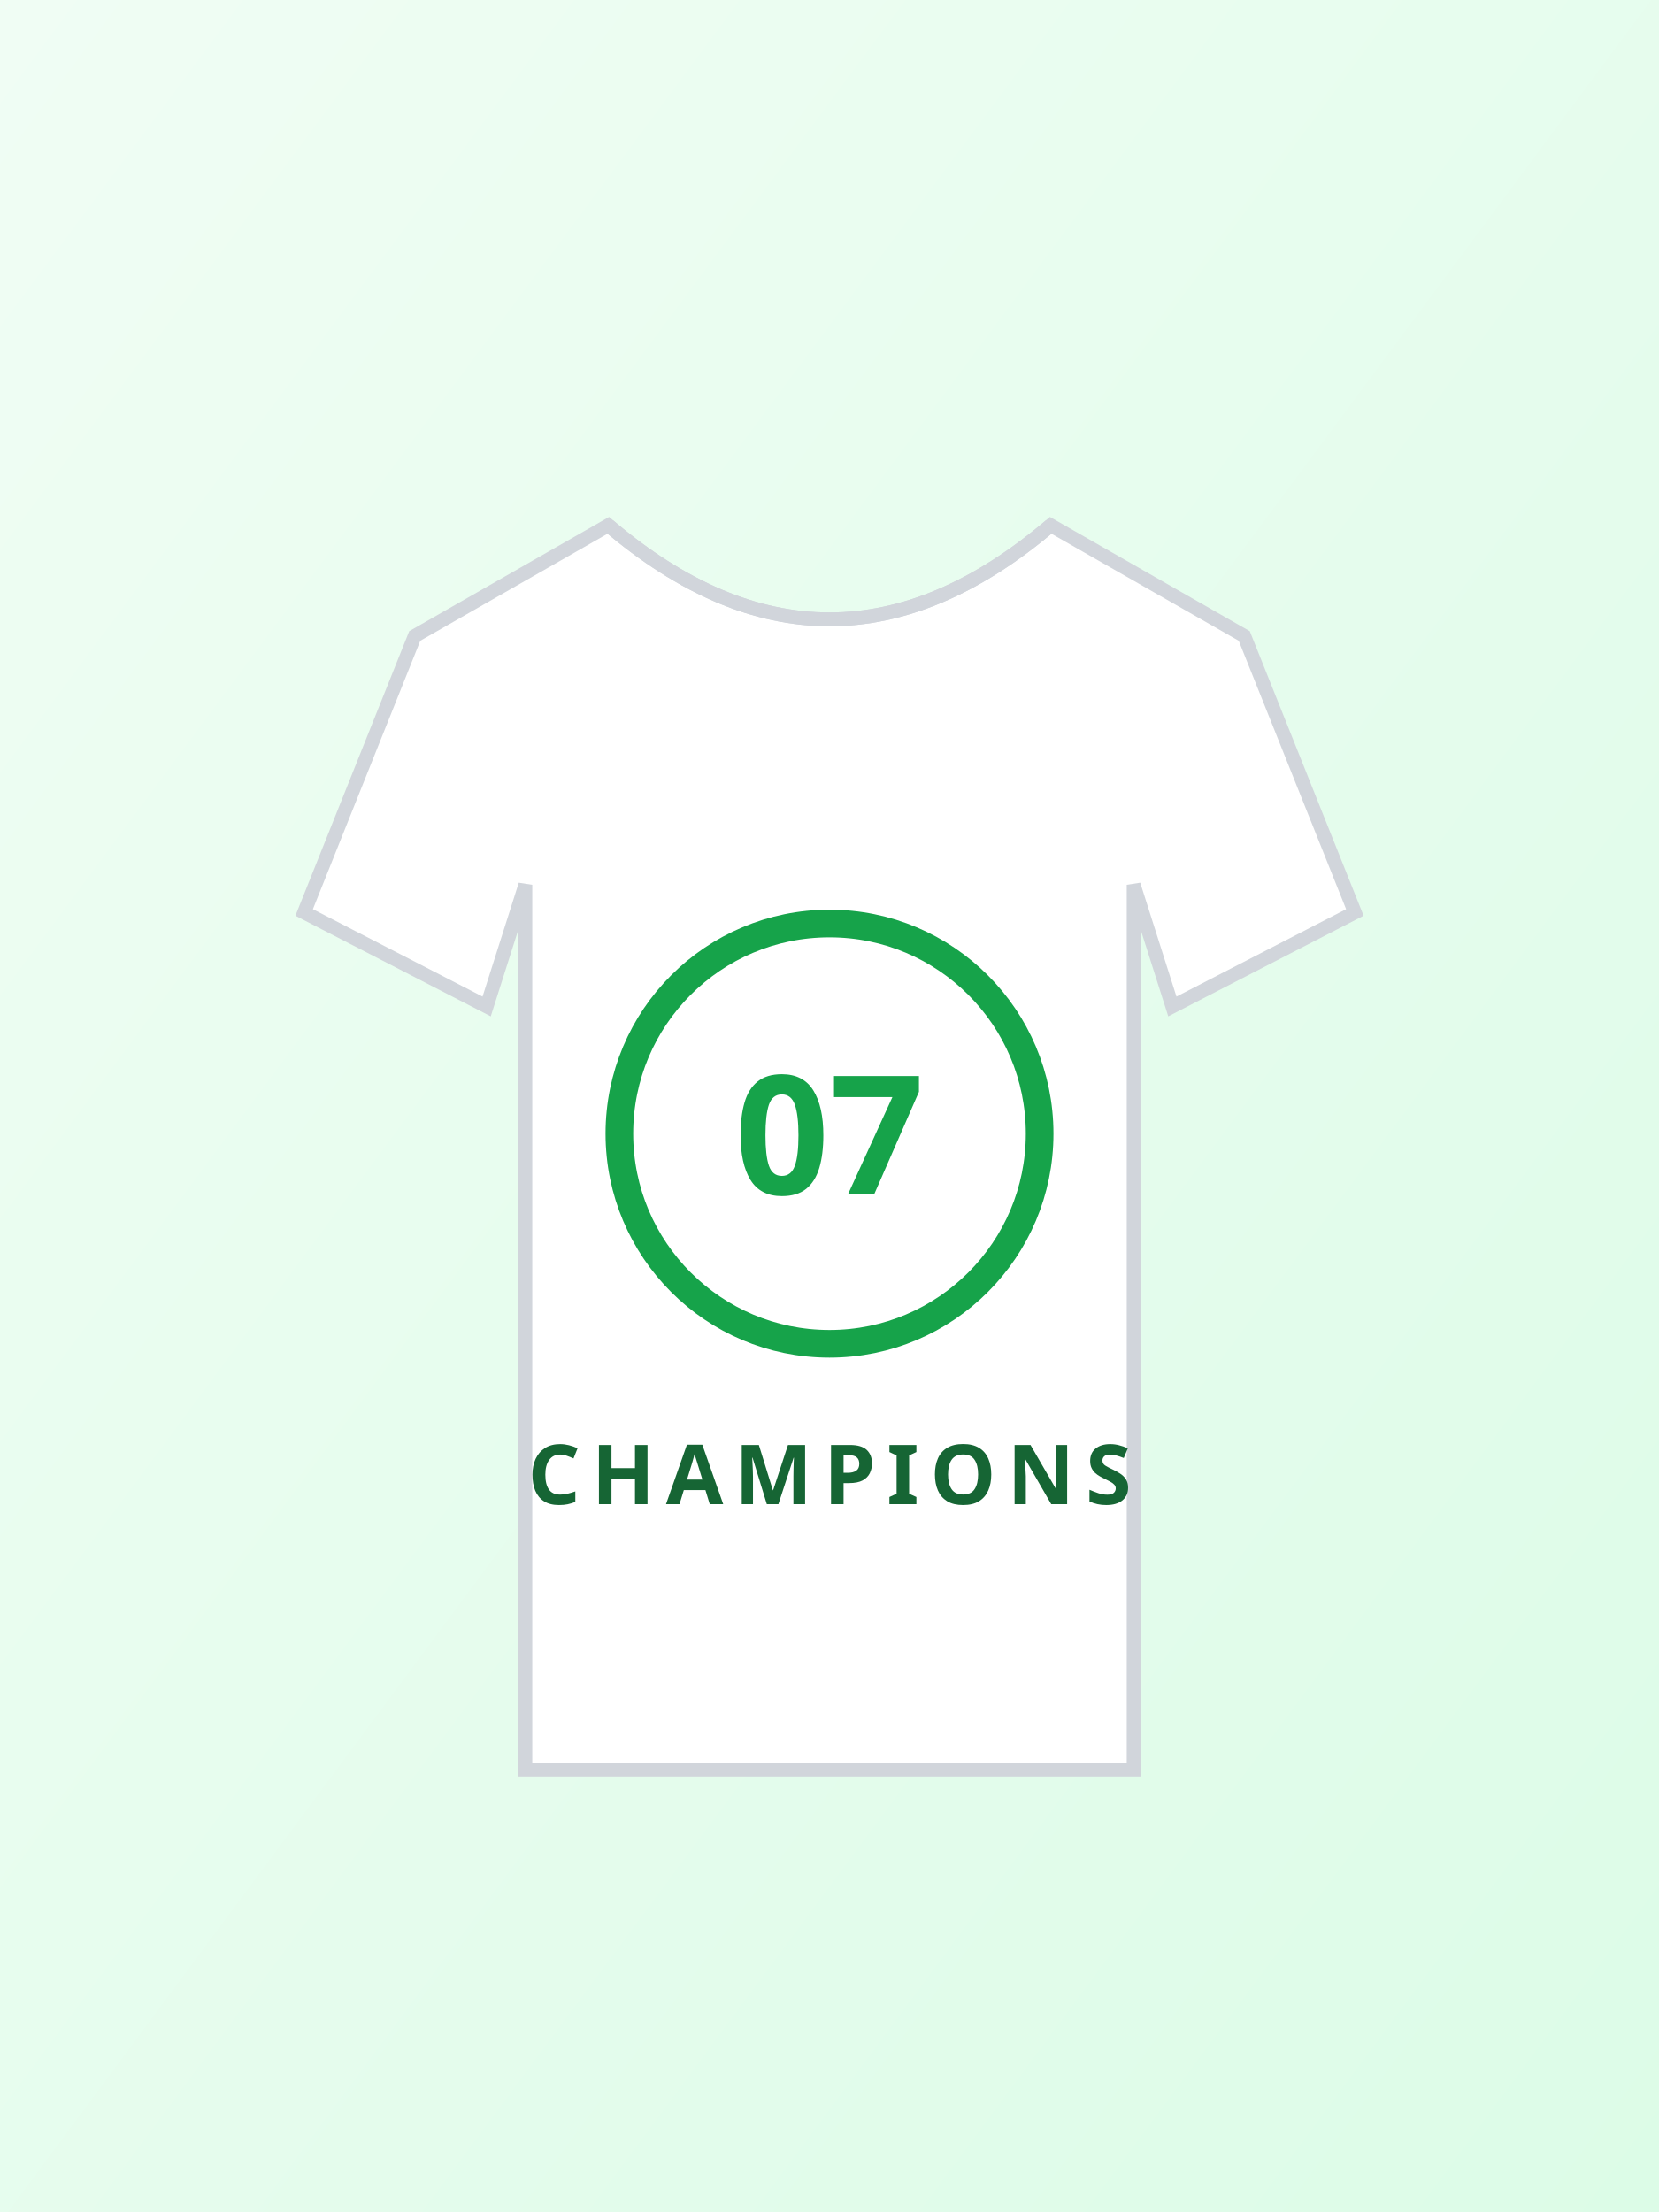
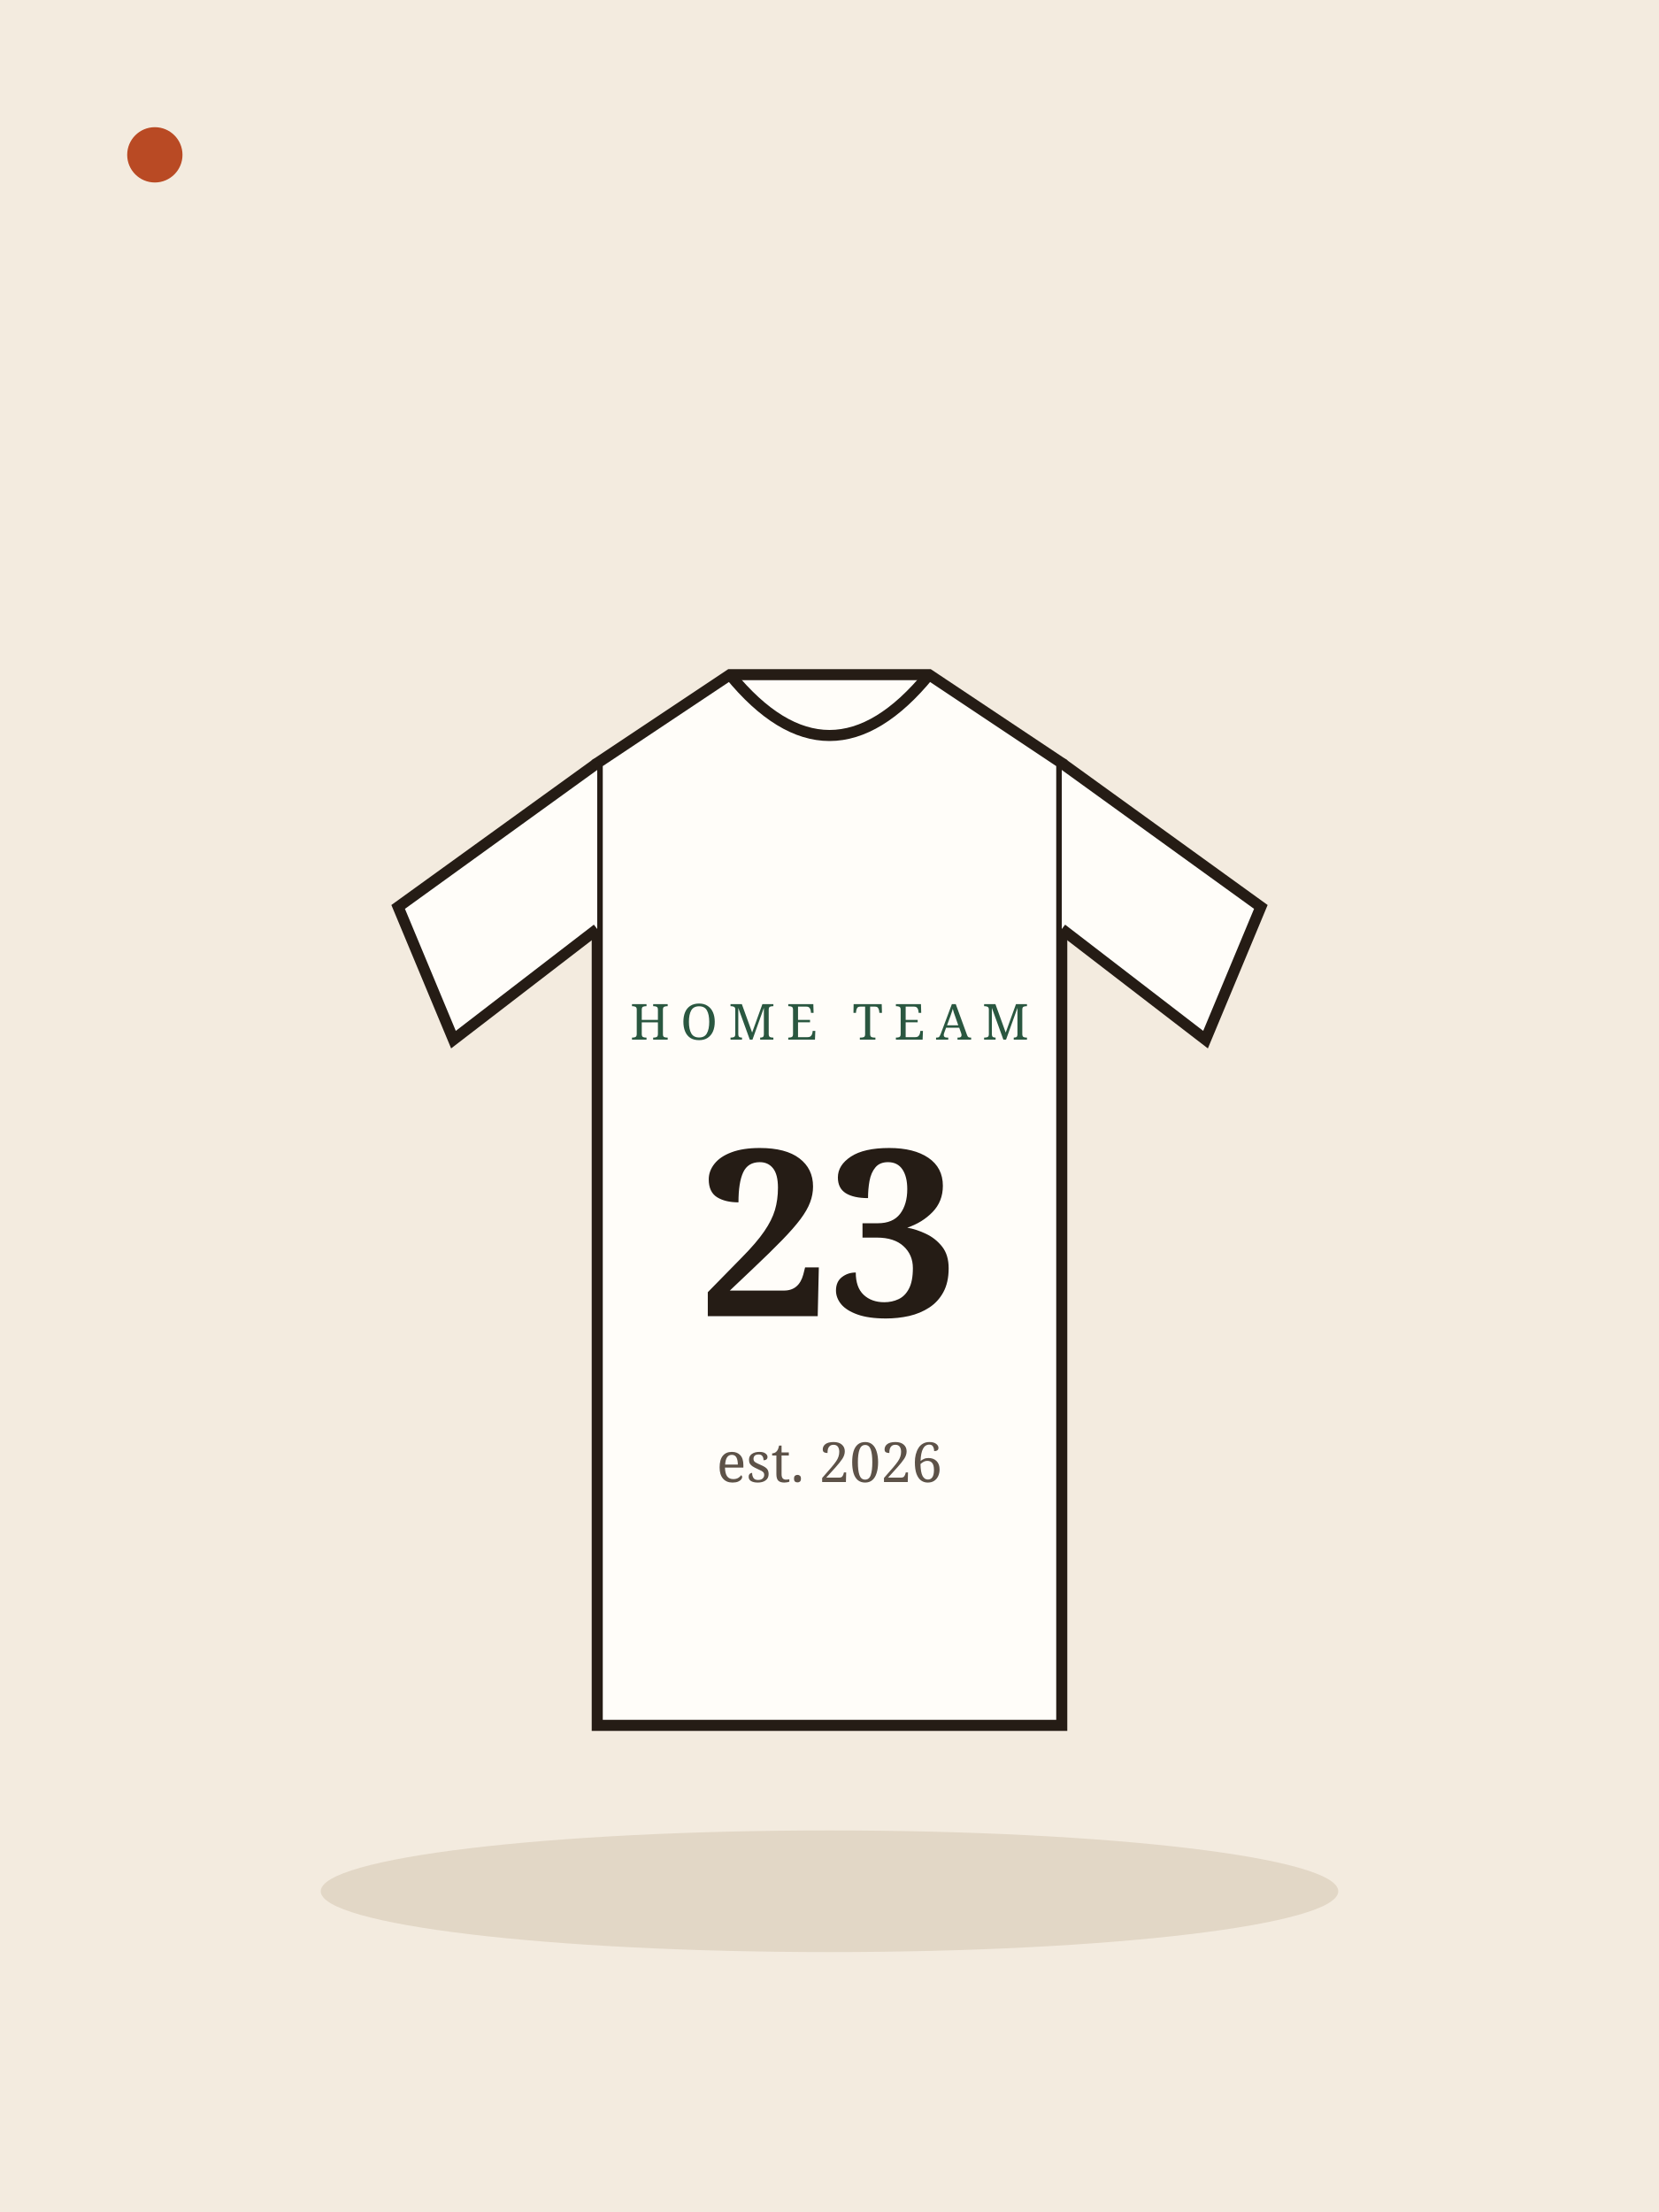
<svg xmlns="http://www.w3.org/2000/svg" viewBox="0 0 300 400" fill="none">
-   <defs>
-     <linearGradient id="bg" x1="0" y1="0" x2="1" y2="1">
-       <stop offset="0" stop-color="#F0FDF4" />
-       <stop offset="1" stop-color="#DCFCE7" />
-     </linearGradient>
-   </defs>
-   <rect width="300" height="400" fill="url(#bg)" />
-   <path d="M110 95 L75 115 L55 165 L88 182 L95 160 L95 320 L205 320 L205 160 L212 182 L245 165 L225 115 L190 95 Q170 112 150 112 Q130 112 110 95 Z" fill="#fff" stroke="#D1D5DB" stroke-width="2.5" />
-   <path d="M110 95 Q130 112 150 112 Q170 112 190 95" stroke="#D1D5DB" stroke-width="2.5" fill="none" />
-   <circle cx="150" cy="205" r="38" fill="none" stroke="#16A34A" stroke-width="5" />
-   <text x="150" y="216" text-anchor="middle" font-family="system-ui" font-size="30" font-weight="800" fill="#16A34A">07</text>
-   <text x="150" y="272" text-anchor="middle" font-family="system-ui" font-size="15" font-weight="800" letter-spacing="2" fill="#166534">CHAMPIONS</text>
+   <rect width="300" height="400" fill="#f3ebdf" />
+   <circle cx="28" cy="28" r="5" fill="#b94a24" />
+   <ellipse cx="150" cy="342" rx="92" ry="11" fill="#d2c3ad" opacity="0.5" />
+   <path d="M108 138 L108 312 L192 312 L192 138 L168 122 L132 122 Z" fill="#fffdf9" stroke="#251c15" stroke-width="2" />
+   <path d="M108 138 L72 164 L82 188 L108 168" fill="#fffdf9" stroke="#251c15" stroke-width="2" />
+   <path d="M192 138 L228 164 L218 188 L192 168" fill="#fffdf9" stroke="#251c15" stroke-width="2" />
+   <path d="M132 122 Q150 144 168 122" stroke="#251c15" stroke-width="2" fill="none" />
+   <text x="150" y="188" text-anchor="middle" font-family="Georgia, serif" font-size="9" letter-spacing="2" fill="#2a5740">HOME TEAM</text>
+   <text x="150" y="238" text-anchor="middle" font-family="Georgia, serif" font-size="42" font-weight="700" fill="#251c15">23</text>
+   <text x="150" y="268" text-anchor="middle" font-family="Georgia, serif" font-size="10" fill="#5d5248">est. 2026</text>
</svg>
